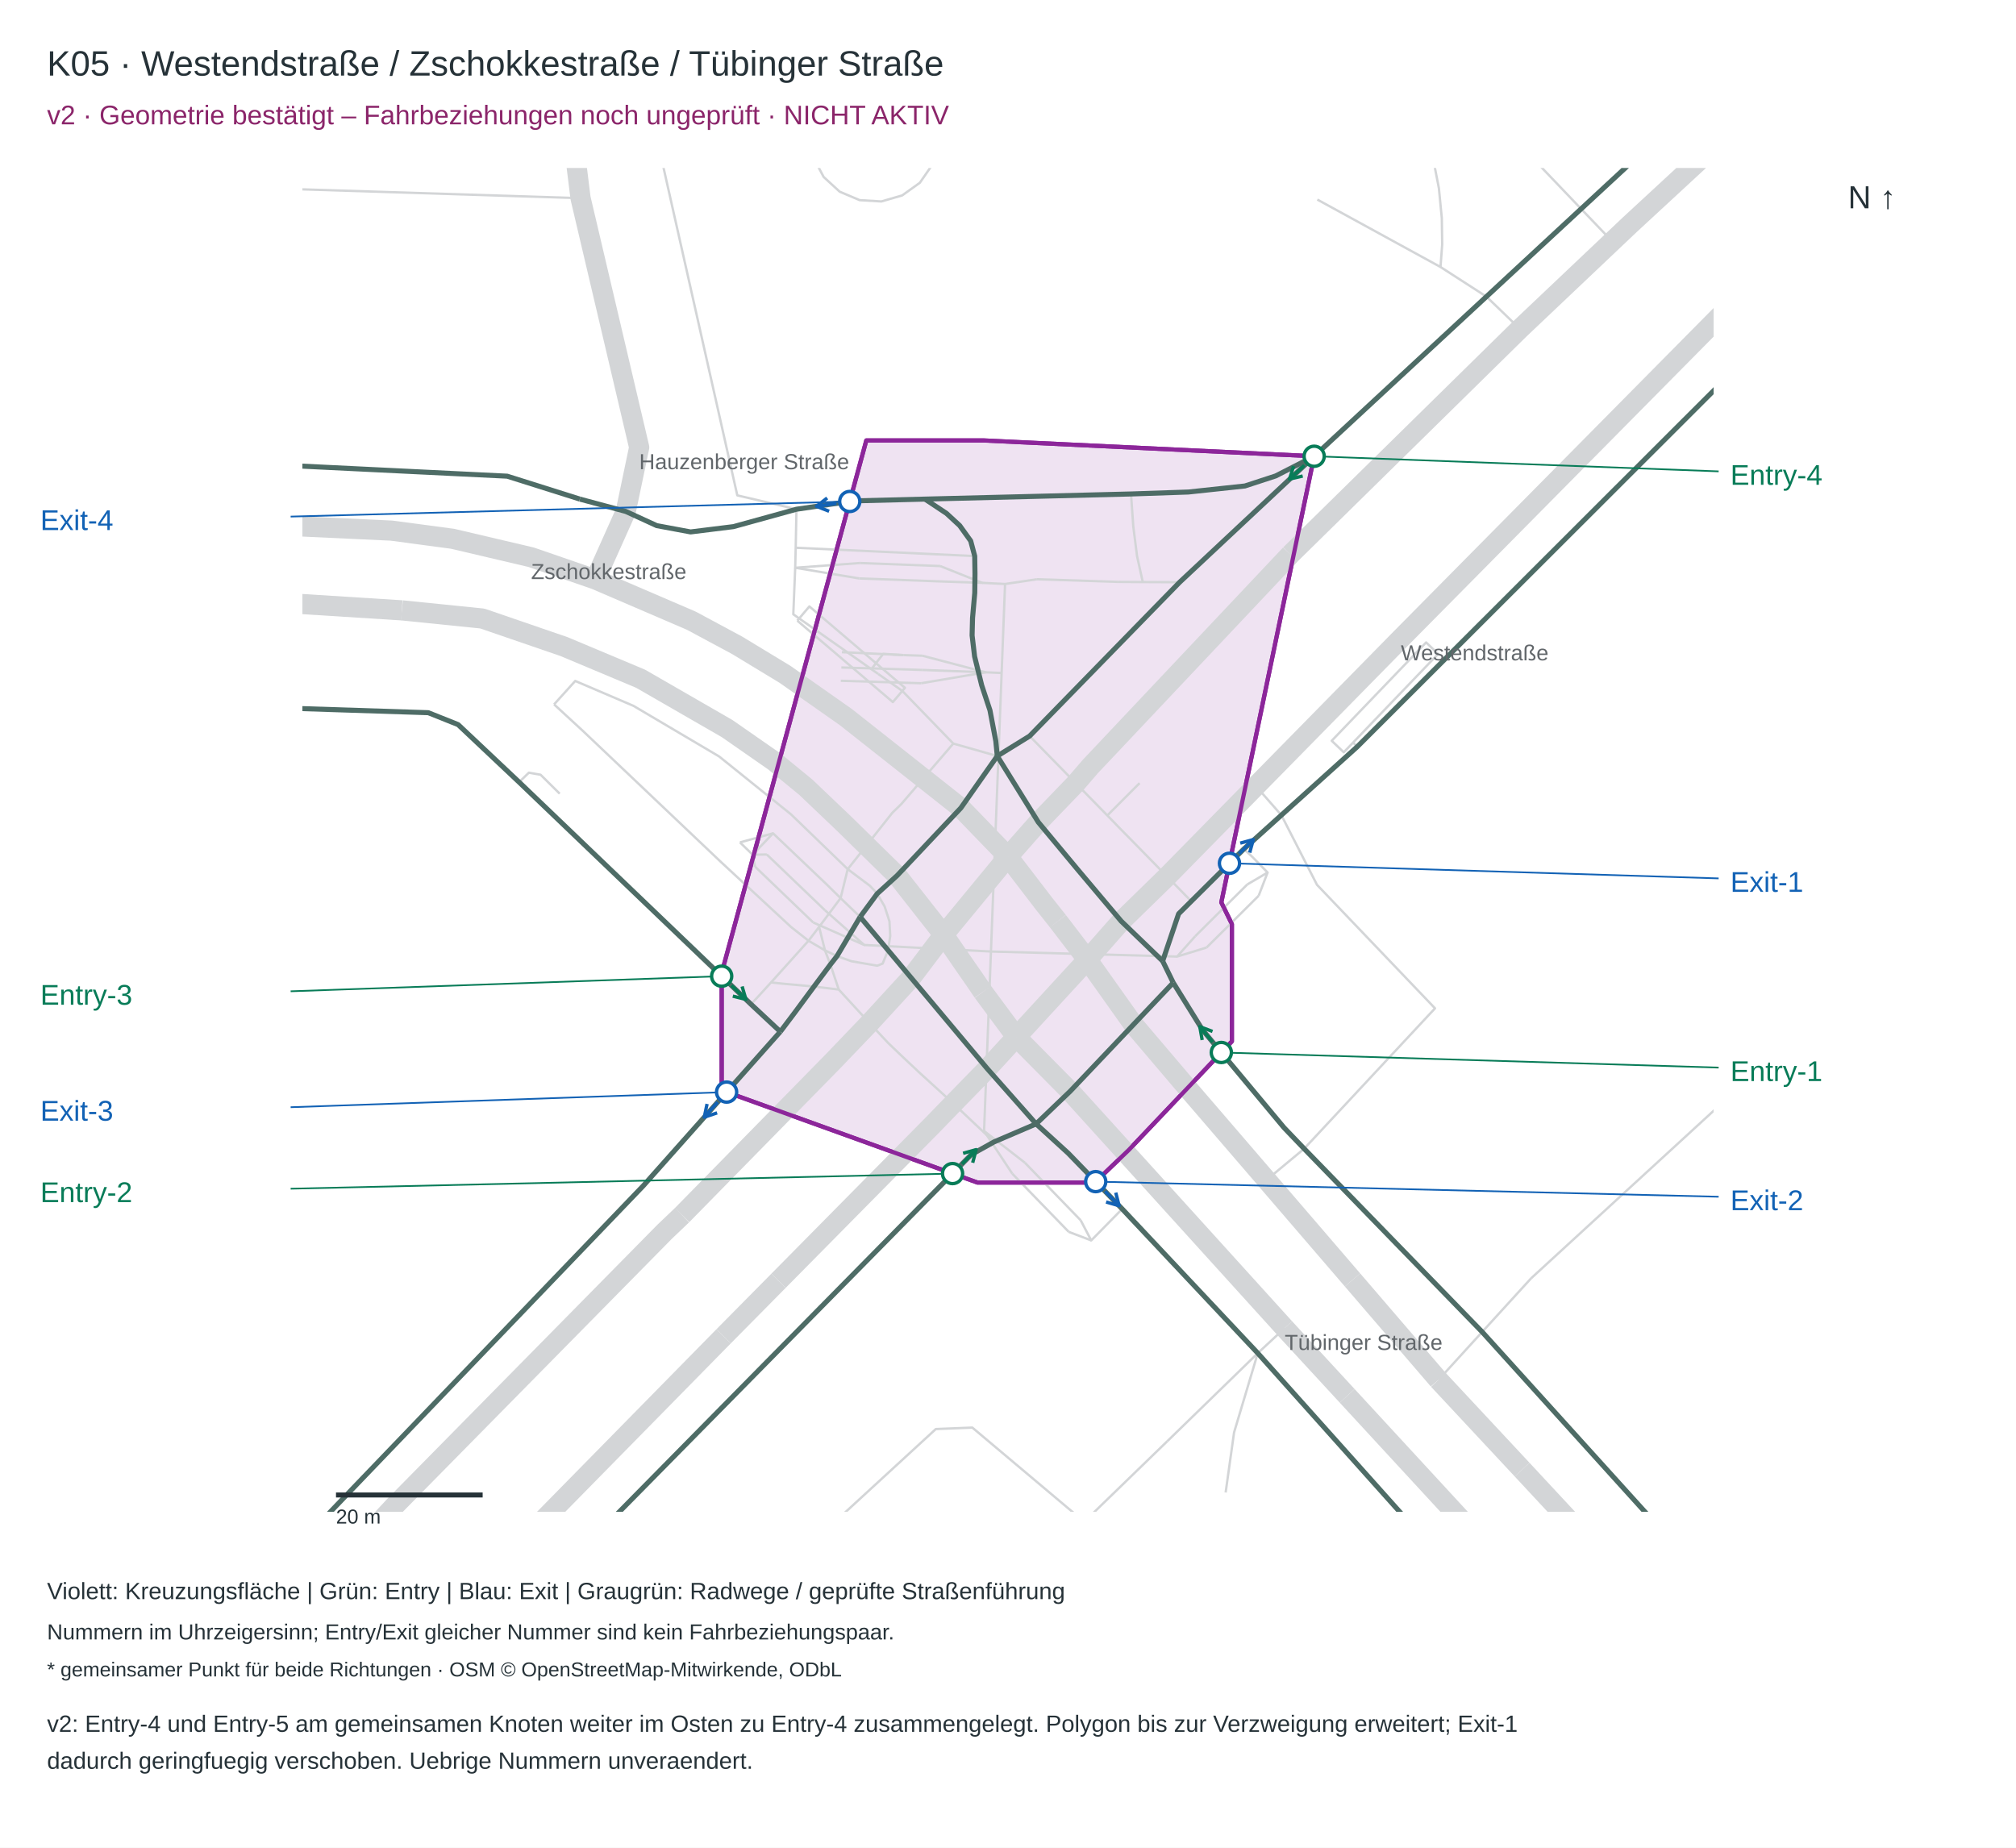
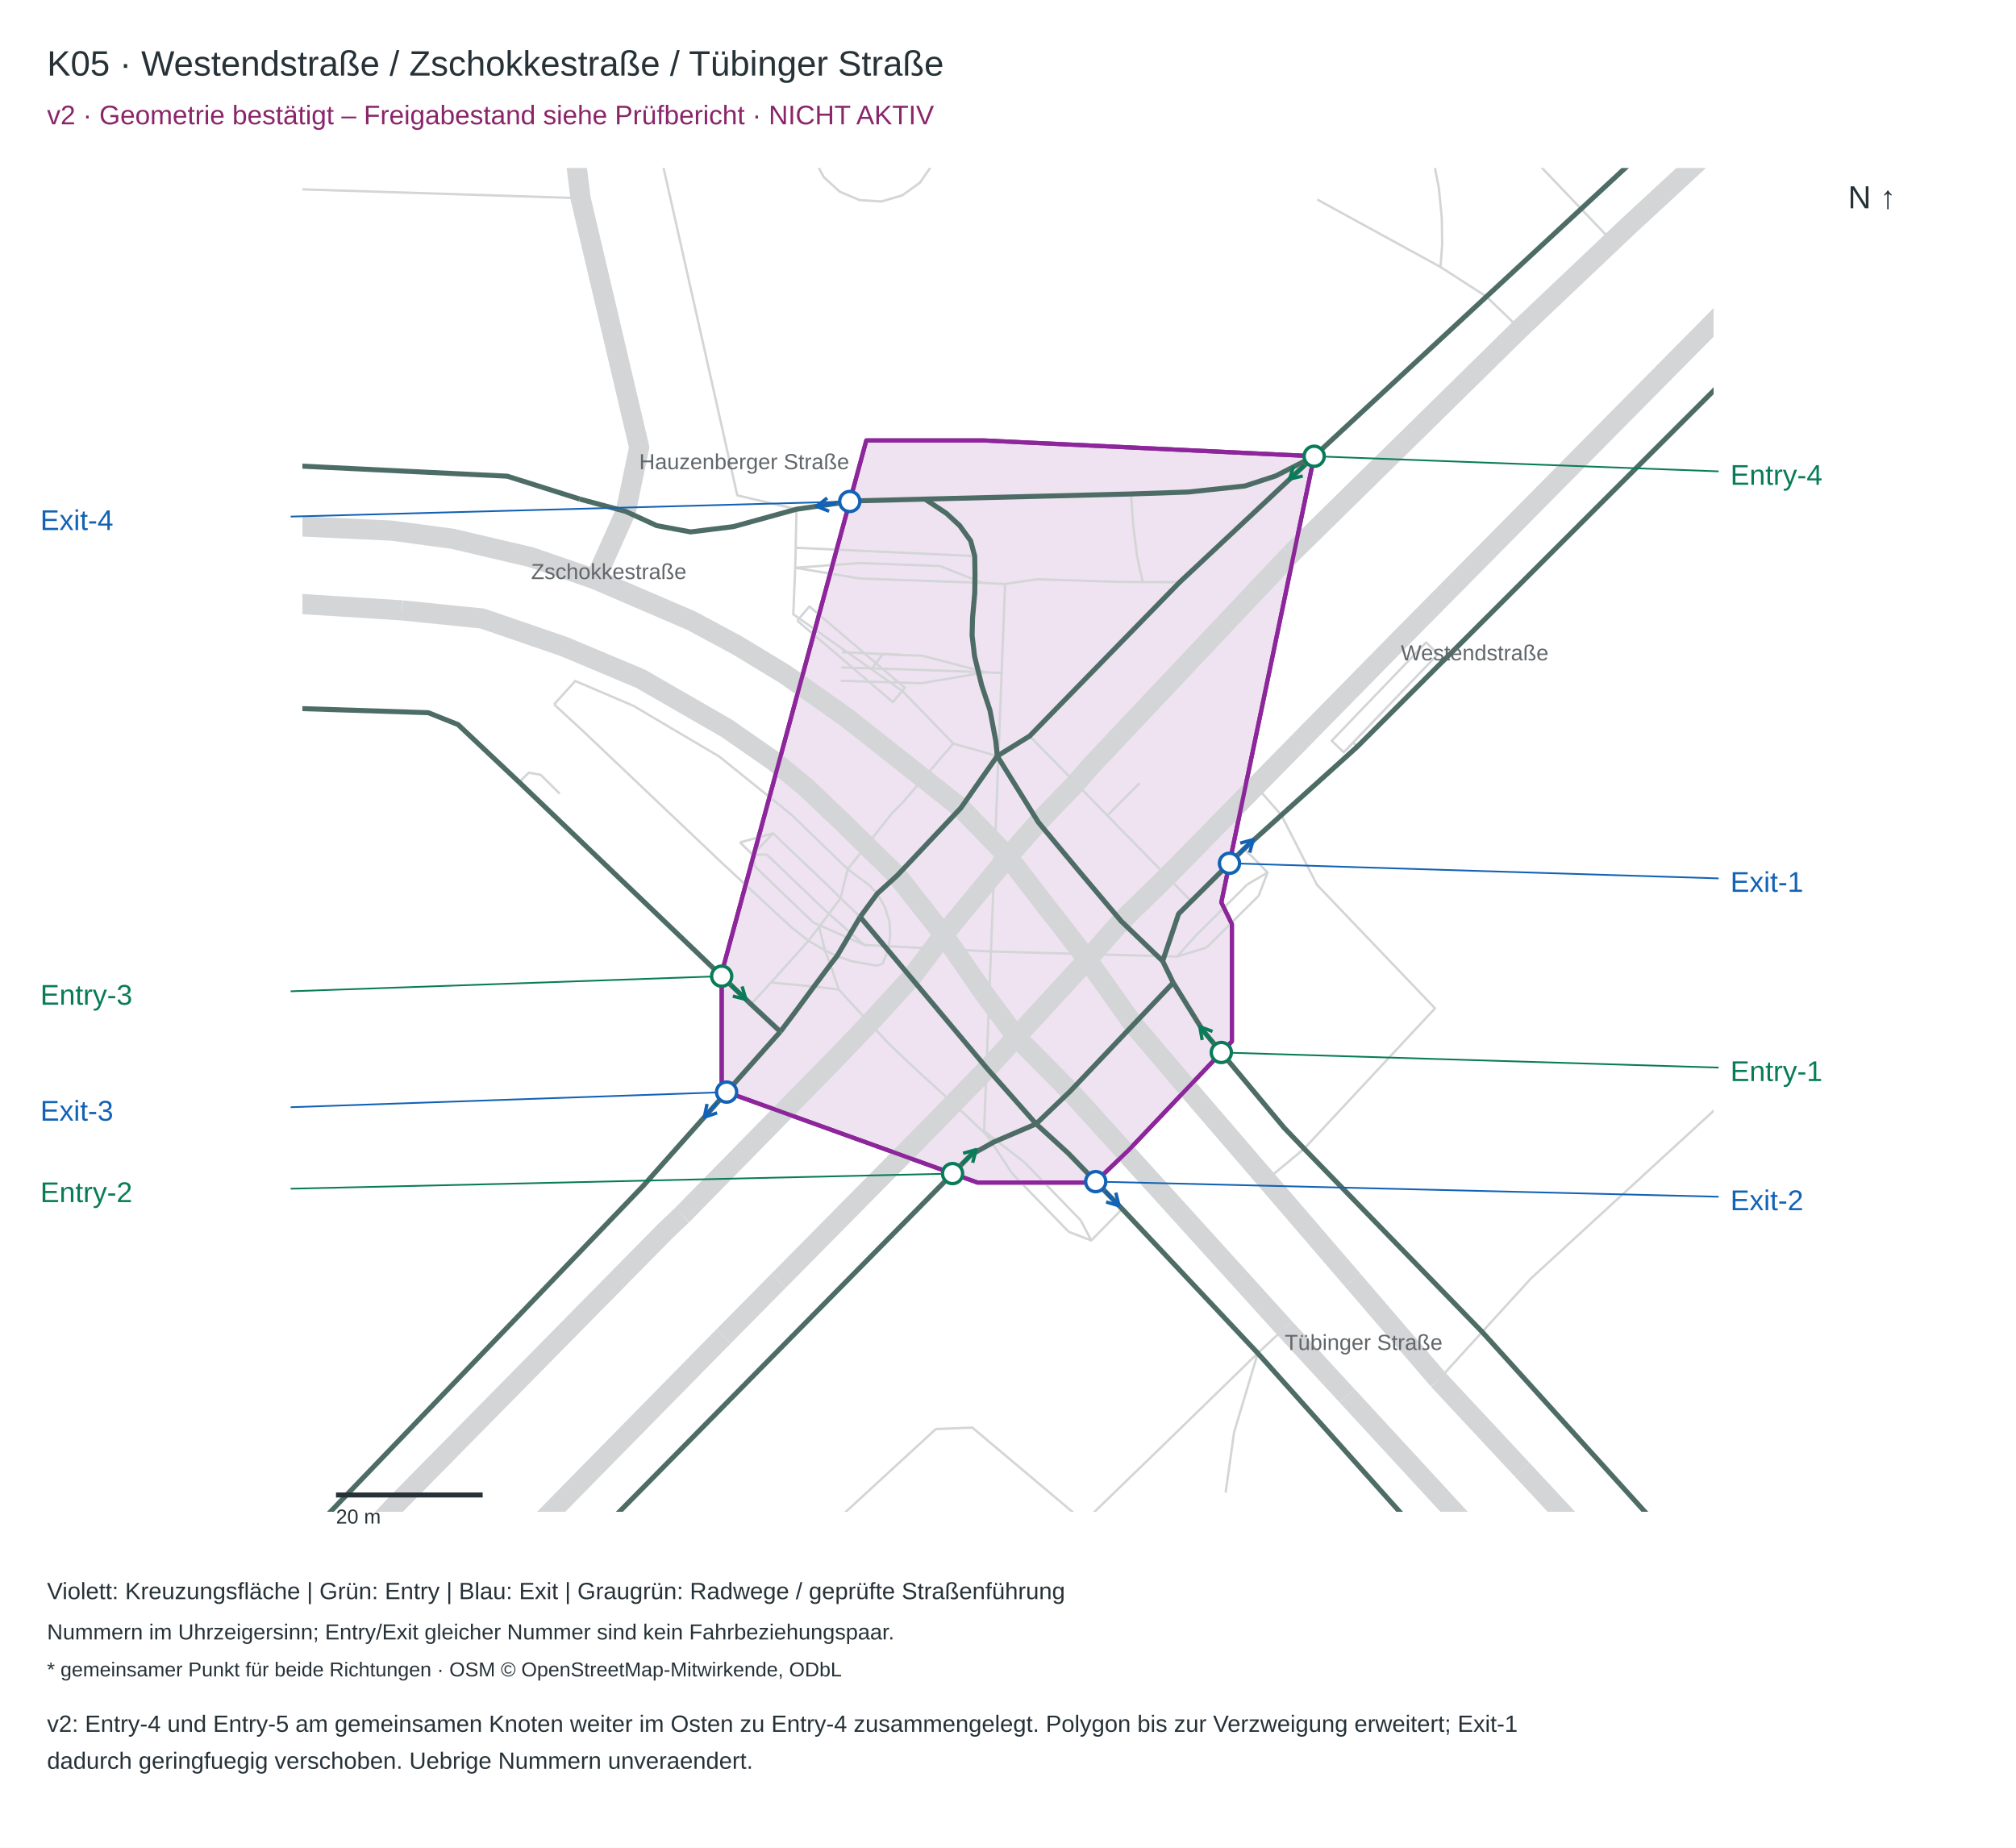
<svg xmlns="http://www.w3.org/2000/svg" width="1200" height="1100" viewBox="0 0 1200 1100">
  <rect width="1200" height="1100" fill="white" />
  <defs>
    <clipPath id="map">
      <rect x="180" y="100" width="840" height="800" />
    </clipPath>
  </defs>
  <text x="28" y="45" font-family="Arial,sans-serif" font-size="21" fill="#263238">K05 · Westendstraße / Zschokkestraße / Tübinger Straße</text>
-   <text x="28" y="74" font-family="Arial,sans-serif" font-size="16" fill="#8b256a">v2 · Geometrie bestätigt – Fahrbeziehungen noch ungeprüft · NICHT AKTIV</text>
+   <text x="28" y="74" font-family="Arial,sans-serif" font-size="16" fill="#8b256a">v2 · Geometrie bestätigt – Freigabestand siehe Prüfbericht · NICHT AKTIV</text>
  <g clip-path="url(#map)">
    <polygon points="429.57,649.09 581.81,704.0 651.65,704.0 671.89,684.61 733.27,619.94 733.27,550.1 726.98,537.23 782.24,271.62 585.5,262.21 515.66,262.21 429.57,579.26 429.57,649.09" fill="#efe3f2" stroke="#8c269a" stroke-width="2.5" stroke-linejoin="round" />
    <polyline points="735.29,1433.09 547.47,1223.09 443.44,1107.3 296.41,973.34 274.59,954.44" fill="none" stroke="#d3d5d7" stroke-width="12" stroke-linejoin="round" />
    <polyline points="533.98,521.27 561.67,556.5" fill="none" stroke="#d3d5d7" stroke-width="12" stroke-linejoin="round" />
    <polyline points="561.67,556.5 573.73,574.04 580.38,583.61 585.08,590.51" fill="none" stroke="#d3d5d7" stroke-width="12" stroke-linejoin="round" />
    <polyline points="1221.11,-52.71 1158.24,-34.83 1068.45,42.87 970.16,133.73 959.65,143.69 904.69,195.78 768.07,330.08" fill="none" stroke="#d3d5d7" stroke-width="12" stroke-linejoin="round" />
    <polyline points="-1182.83,301.89 -1128.19,303.4 -697.94,320.65 -154.62,344.07 42.38,352.33 143.91,357.33 239.21,363.36" fill="none" stroke="#d3d5d7" stroke-width="12" stroke-linejoin="round" />
    <polyline points="629.7,548.39 621.56,538.13 600.0,510.0" fill="none" stroke="#d3d5d7" stroke-width="12" stroke-linejoin="round" />
    <polyline points="600.0,510.0 561.67,556.5 542.34,582.11" fill="none" stroke="#d3d5d7" stroke-width="12" stroke-linejoin="round" />
    <polyline points="604.96,617.33 647.25,571.32 667.42,548.43 694.69,521.81 747.54,467.97 833.83,380.12 1058.17,153.31" fill="none" stroke="#d3d5d7" stroke-width="12" stroke-linejoin="round" />
    <polyline points="665.31,346.4 680.23,346.5 702.18,346.6" fill="none" stroke="#d3d5d7" stroke-width="1.4" stroke-linejoin="round" />
    <polyline points="643.26,726.46 649.55,738.46 667.97,719.71" fill="none" stroke="#d3d5d7" stroke-width="1.4" stroke-linejoin="round" />
    <polyline points="511.8,335.18 473.34,338.0 473.63,326.09 474.08,303.16" fill="none" stroke="#d3d5d7" stroke-width="1.4" stroke-linejoin="round" />
    <polyline points="593.61,450.09 567.44,442.66 537.09,411.32 522.73,401.21" fill="none" stroke="#d3d5d7" stroke-width="1.4" stroke-linejoin="round" />
    <polyline points="302.84,-345.02 223.45,-337.73 124.61,-331.8 168.07,-302.06 164.05,-75.06 158.99,112.06 24.8,106.18 -70.99,102.0 -94.53,-61.21 -54.84,-149.88 -7.95,-214.99 25.45,-233.99 38.29,-218.4 41.99,-203.58 24.8,106.18" fill="none" stroke="#d3d5d7" stroke-width="1.4" stroke-linejoin="round" />
    <polyline points="542.34,582.11 517.6,609.07 496.1,631.52 478.62,649.35 405.99,723.4" fill="none" stroke="#d3d5d7" stroke-width="12" stroke-linejoin="round" />
    <polyline points="585.08,590.51 604.96,617.33" fill="none" stroke="#d3d5d7" stroke-width="12" stroke-linejoin="round" />
    <polyline points="354.36,344.94 372.49,304.47 380.47,266.33 345.57,117.99 337.27,51.13 313.73,-137.98 302.84,-345.02 297.97,-437.19 288.34,-692.09 292.72,-771.68 330.27,-865.55 363.31,-900.14 400.47,-933.96" fill="none" stroke="#d3d5d7" stroke-width="12" stroke-linejoin="round" />
    <polyline points="764.7,790.65 748.68,805.57 694.82,857.99" fill="none" stroke="#d3d5d7" stroke-width="1.4" stroke-linejoin="round" />
    <polyline points="547.89,1000.8 480.93,948.61 481.35,920.33 557.03,850.75 578.76,849.88 645.37,905.95" fill="none" stroke="#d3d5d7" stroke-width="1.4" stroke-linejoin="round" />
    <polyline points="345.57,117.99 158.99,112.06" fill="none" stroke="#d3d5d7" stroke-width="1.4" stroke-linejoin="round" />
    <polyline points="-70.99,102.0 -155.23,98.36 -180.72,96.41" fill="none" stroke="#d3d5d7" stroke-width="1.4" stroke-linejoin="round" />
    <polyline points="473.34,338.0 472.2,365.69 475.71,368.17 518.7,398.39 522.73,401.21" fill="none" stroke="#d3d5d7" stroke-width="1.4" stroke-linejoin="round" />
    <polyline points="559.21,346.11 511.44,344.36" fill="none" stroke="#d3d5d7" stroke-width="1.4" stroke-linejoin="round" />
    <polyline points="448.01,508.83 449.44,515.93" fill="none" stroke="#d3d5d7" stroke-width="1.4" stroke-linejoin="round" />
    <polyline points="484.1,549.21 449.44,515.93" fill="none" stroke="#d3d5d7" stroke-width="1.4" stroke-linejoin="round" />
    <polyline points="309.0,465.64 314.8,460.0 321.77,461.22 333.15,472.49" fill="none" stroke="#d3d5d7" stroke-width="1.4" stroke-linejoin="round" />
    <polyline points="610.02,692.16 643.26,726.46" fill="none" stroke="#d3d5d7" stroke-width="1.4" stroke-linejoin="round" />
    <polyline points="740.38,505.43 745.37,510.05 754.52,519.43 742.45,526.52" fill="none" stroke="#d3d5d7" stroke-width="1.4" stroke-linejoin="round" />
    <polyline points="447.01,597.85 451.77,592.75 458.94,584.88 463.06,580.31 472.27,570.06 477.04,564.76 481.25,560.05 487.57,551.79 500.35,534.68 504.6,517.43" fill="none" stroke="#d3d5d7" stroke-width="1.4" stroke-linejoin="round" />
    <polyline points="511.99,545.86 500.35,534.68 492.18,526.62 460.14,496.1 448.01,508.83" fill="none" stroke="#d3d5d7" stroke-width="1.4" stroke-linejoin="round" />
    <polyline points="-249.57,257.34 -207.15,267.2 -168.08,321.57 -169.6,372.49 -170.7,400.97 -180.66,400.63" fill="none" stroke="#d3d5d7" stroke-width="1.4" stroke-linejoin="round" />
    <polyline points="1363.34,371.08 1335.81,321.28" fill="none" stroke="#d3d5d7" stroke-width="1.4" stroke-linejoin="round" />
    <polyline points="-101.86,379.68 -150.01,377.74" fill="none" stroke="#d3d5d7" stroke-width="1.4" stroke-linejoin="round" />
    <polyline points="500.8,397.37 548.76,398.83" fill="none" stroke="#d3d5d7" stroke-width="1.4" stroke-linejoin="round" />
    <polyline points="548.31,406.75 586.7,400.24 549.06,390.37" fill="none" stroke="#d3d5d7" stroke-width="1.4" stroke-linejoin="round" />
    <polyline points="617.22,344.85 665.31,346.4" fill="none" stroke="#d3d5d7" stroke-width="1.4" stroke-linejoin="round" />
    <polyline points="711.45,557.33 742.45,526.52" fill="none" stroke="#d3d5d7" stroke-width="1.4" stroke-linejoin="round" />
    <polyline points="598.25,347.66 596.21,400.63 589.85,566.46 585.76,673.31" fill="none" stroke="#d3d5d7" stroke-width="1.4" stroke-linejoin="round" />
    <polyline points="548.76,398.83 586.7,400.24 596.21,400.63" fill="none" stroke="#d3d5d7" stroke-width="1.4" stroke-linejoin="round" />
    <polyline points="500.48,405.29 548.31,406.75" fill="none" stroke="#d3d5d7" stroke-width="1.4" stroke-linejoin="round" />
    <polyline points="491.08,541.92 514.42,562.57 484.1,549.21" fill="none" stroke="#d3d5d7" stroke-width="1.4" stroke-linejoin="round" />
    <polyline points="559.63,336.98 511.8,335.18" fill="none" stroke="#d3d5d7" stroke-width="1.4" stroke-linejoin="round" />
    <polyline points="448.01,508.83 456.41,508.69" fill="none" stroke="#d3d5d7" stroke-width="1.4" stroke-linejoin="round" />
    <polyline points="-101.57,371.62 -149.62,369.72" fill="none" stroke="#d3d5d7" stroke-width="1.4" stroke-linejoin="round" />
    <polyline points="718.2,564.08 700.65,569.47 711.45,557.33" fill="none" stroke="#d3d5d7" stroke-width="1.4" stroke-linejoin="round" />
    <polyline points="559.63,336.98 584.66,346.98 559.21,346.11" fill="none" stroke="#d3d5d7" stroke-width="1.4" stroke-linejoin="round" />
    <polyline points="491.08,541.92 456.41,508.69" fill="none" stroke="#d3d5d7" stroke-width="1.4" stroke-linejoin="round" />
    <polyline points="718.2,564.08 749.2,533.27" fill="none" stroke="#d3d5d7" stroke-width="1.4" stroke-linejoin="round" />
    <polyline points="602.56,698.72 636.16,733.36" fill="none" stroke="#d3d5d7" stroke-width="1.4" stroke-linejoin="round" />
    <polyline points="473.34,338.0 511.44,344.36" fill="none" stroke="#d3d5d7" stroke-width="1.4" stroke-linejoin="round" />
    <polyline points="610.02,692.16 585.76,673.31 602.56,698.72" fill="none" stroke="#d3d5d7" stroke-width="1.4" stroke-linejoin="round" />
    <polyline points="649.55,738.46 636.16,733.36" fill="none" stroke="#d3d5d7" stroke-width="1.4" stroke-linejoin="round" />
    <polyline points="754.52,519.43 749.2,533.27" fill="none" stroke="#d3d5d7" stroke-width="1.4" stroke-linejoin="round" />
    <polyline points="764.7,790.65 801.89,830.98" fill="none" stroke="#d3d5d7" stroke-width="12" stroke-linejoin="round" />
    <polyline points="600.0,510.0 571.95,480.99 549.64,463.35 503.5,426.91 467.27,401.45 438.74,384.15 411.53,369.53 354.36,344.94 316.13,331.73 269.4,320.75 232.99,315.89 -184.55,296.45 -438.85,285.57 -787.08,270.46" fill="none" stroke="#d3d5d7" stroke-width="12" stroke-linejoin="round" />
    <polyline points="694.82,857.99 645.37,905.95 547.89,1000.8" fill="none" stroke="#d3d5d7" stroke-width="1.4" stroke-linejoin="round" />
    <polyline points="729.55,888.51 734.57,852.75 748.68,805.57" fill="none" stroke="#d3d5d7" stroke-width="1.4" stroke-linejoin="round" />
    <polyline points="647.25,571.32 629.7,548.39" fill="none" stroke="#d3d5d7" stroke-width="12" stroke-linejoin="round" />
    <polyline points="-149.62,369.72 -160.91,372.74" fill="none" stroke="#d3d5d7" stroke-width="1.4" stroke-linejoin="round" />
    <polyline points="584.66,346.98 598.25,347.66 617.22,344.85" fill="none" stroke="#d3d5d7" stroke-width="1.4" stroke-linejoin="round" />
    <polyline points="514.42,562.57 589.85,566.46 700.65,569.47" fill="none" stroke="#d3d5d7" stroke-width="1.4" stroke-linejoin="round" />
    <polyline points="460.14,496.1 440.46,501.5" fill="none" stroke="#d3d5d7" stroke-width="1.4" stroke-linejoin="round" />
    <polyline points="448.01,508.83 440.46,501.5" fill="none" stroke="#d3d5d7" stroke-width="1.4" stroke-linejoin="round" />
    <polyline points="474.57,369.48 475.71,368.17 481.77,361.03 486.24,364.82 505.12,380.9 521.4,394.8 524.87,397.76 538.65,409.47 537.09,411.32 531.45,417.97 474.57,369.48" fill="none" stroke="#d3d5d7" stroke-width="1.4" stroke-linejoin="round" />
    <polyline points="856.01,389.31 848.88,382.45 792.68,441.0 799.85,447.85 805.46,442.02 856.01,389.31" fill="none" stroke="#d3d5d7" stroke-width="1.4" stroke-linejoin="round" />
    <polyline points="501.13,388.24 537.8,389.99" fill="none" stroke="#d3d5d7" stroke-width="1.4" stroke-linejoin="round" />
    <polyline points="1095.75,1078.98 906.02,874.9" fill="none" stroke="#d3d5d7" stroke-width="12" stroke-linejoin="round" />
    <polyline points="768.07,330.08 649.06,456.26 640.4,466.32 618.06,489.5 600.0,510.0" fill="none" stroke="#d3d5d7" stroke-width="12" stroke-linejoin="round" />
    <polyline points="430.7,795.56 463.42,762.47" fill="none" stroke="#d3d5d7" stroke-width="12" stroke-linejoin="round" />
    <polyline points="239.21,363.36 287.08,368.22 335.72,384.93 381.34,404.08 432.84,433.76 461.11,453.44 479.66,468.65 502.65,490.56 515.72,503.39 533.98,521.27" fill="none" stroke="#d3d5d7" stroke-width="12" stroke-linejoin="round" />
    <polyline points="1057.81,1108.52 1040.79,1124.84 1005.08,1160.8" fill="none" stroke="#d3d5d7" stroke-width="12" stroke-linejoin="round" />
    <polyline points="329.81,419.33 342.4,405.39 377.06,420.21 428.04,450.33 470.87,484.83 504.6,517.43 517.76,527.3 522.17,532.01 526.58,539.69 529.44,548.48 529.89,557.23 528.63,565.73 525.38,573.65 522.17,574.91 506.8,572.24 498.21,569.18 491.04,565.78 481.25,560.05 470.94,551.93 429.24,513.26 346.68,434.88 329.81,419.33" fill="none" stroke="#d3d5d7" stroke-width="1.4" stroke-linejoin="round" />
    <polyline points="-169.6,372.49 -160.91,372.74" fill="none" stroke="#d3d5d7" stroke-width="1.4" stroke-linejoin="round" />
    <polyline points="-160.91,372.74 -150.01,377.74" fill="none" stroke="#d3d5d7" stroke-width="1.4" stroke-linejoin="round" />
    <polyline points="805.46,442.02 807.83,444.6" fill="none" stroke="#d3d5d7" stroke-width="1.4" stroke-linejoin="round" />
    <polyline points="709.09,536.53 694.69,521.81 681.75,508.59 676.53,503.25 670.21,496.83 666.54,493.09 662.46,488.86 659.12,485.46 656.0,482.26 640.4,466.32 612.87,438.19" fill="none" stroke="#d3d5d7" stroke-width="1.4" stroke-linejoin="round" />
    <polyline points="458.94,584.88 465.88,585.6 484.53,587.3 499.25,589.1 517.6,609.07 526.36,618.45 528.5,620.73 530.96,623.11 536.15,628.07 538.55,630.35 547.4,638.66 554.28,644.93 567.44,656.93 591.67,679.82" fill="none" stroke="#d3d5d7" stroke-width="1.4" stroke-linejoin="round" />
    <polyline points="753.9,702.46 776.28,683.85 854.17,600.28 783.93,526.76 762.72,485.27 747.54,467.97" fill="none" stroke="#d3d5d7" stroke-width="1.4" stroke-linejoin="round" />
    <polyline points="383.97,-877.11 365.36,-856.22 353.29,-834.6 337.95,-786.98 356.79,-436.56 383.64,49.62 438.87,294.9 474.08,303.16" fill="none" stroke="#d3d5d7" stroke-width="1.4" stroke-linejoin="round" />
    <polyline points="856.21,821.5 882.25,792.93 911.37,761.01" fill="none" stroke="#d3d5d7" stroke-width="1.4" stroke-linejoin="round" />
    <polyline points="518.7,398.39 521.4,394.8 525.71,389.26 529.05,389.45 531.64,389.65 537.8,389.99" fill="none" stroke="#d3d5d7" stroke-width="1.4" stroke-linejoin="round" />
    <polyline points="549.06,390.37 537.8,389.99" fill="none" stroke="#d3d5d7" stroke-width="1.4" stroke-linejoin="round" />
    <polyline points="659.12,485.46 678.34,466.22" fill="none" stroke="#d3d5d7" stroke-width="1.4" stroke-linejoin="round" />
    <polyline points="499.25,589.1 494.29,574.19 491.04,565.78 487.57,551.79" fill="none" stroke="#d3d5d7" stroke-width="1.4" stroke-linejoin="round" />
    <polyline points="904.69,195.78 884.78,176.58 857.44,158.95 784.12,118.81" fill="none" stroke="#d3d5d7" stroke-width="1.4" stroke-linejoin="round" />
    <polyline points="1051.58,-230.88 1009.07,-192.89 807.31,-15.78 941.14,124.35 959.65,143.69" fill="none" stroke="#d3d5d7" stroke-width="1.4" stroke-linejoin="round" />
    <polyline points="1234.9,885.35 1253.09,895.55" fill="none" stroke="#d3d5d7" stroke-width="1.4" stroke-linejoin="round" />
    <polyline points="1253.09,895.55 1271.73,914.5 1305.62,948.51" fill="none" stroke="#d3d5d7" stroke-width="1.4" stroke-linejoin="round" />
    <polyline points="1234.9,885.35 1220.56,834.86 1139.24,727.48 1176.66,697.5 1118.81,613.98 1054.02,630.06 911.37,761.01" fill="none" stroke="#d3d5d7" stroke-width="1.4" stroke-linejoin="round" />
    <polyline points="1082.84,1014.69 1152.3,917.13 1234.9,885.35" fill="none" stroke="#d3d5d7" stroke-width="1.4" stroke-linejoin="round" />
    <polyline points="1427.35,366.52 1411.69,376.72 1363.34,371.08 1326.93,406.21 1308.9,419.48 1290.44,437.55 1269.24,459.81 1250.56,479.24 1182.66,538.96 1118.81,613.98" fill="none" stroke="#d3d5d7" stroke-width="1.4" stroke-linejoin="round" />
    <polyline points="1250.56,479.24 1211.61,474.97" fill="none" stroke="#d3d5d7" stroke-width="1.4" stroke-linejoin="round" />
    <polyline points="1269.24,459.81 1232.72,452.81" fill="none" stroke="#d3d5d7" stroke-width="1.4" stroke-linejoin="round" />
    <polyline points="1290.44,437.55 1254.42,431.67" fill="none" stroke="#d3d5d7" stroke-width="1.4" stroke-linejoin="round" />
    <polyline points="1308.9,419.48 1274.04,413.02" fill="none" stroke="#d3d5d7" stroke-width="1.4" stroke-linejoin="round" />
    <polyline points="1326.93,406.21 1276.34,386.97" fill="none" stroke="#d3d5d7" stroke-width="1.4" stroke-linejoin="round" />
    <polyline points="857.44,158.95 858.45,145.54 858.22,129.84 856.47,111.96 852.8,93.25 844.41,79.6 832.67,69.49 818.14,60.07 801.89,55.26 786.04,53.56 768.4,53.85 750.53,55.35" fill="none" stroke="#d3d5d7" stroke-width="1.4" stroke-linejoin="round" />
    <polyline points="558.3,85.72 554.89,98.16 547.53,108.8 537.03,116.33 524.61,119.93 511.7,119.15 499.8,114.1 490.27,105.35 484.23,93.93 482.35,81.11 484.88,68.47 490.82,58.17 499.57,50.25 510.37,45.39 522.14,44.08 533.75,46.46 544.06,52.29 552.07,60.99 557.29,72.8 558.3,85.72" fill="none" stroke="#d3d5d7" stroke-width="1.4" stroke-linejoin="round" />
    <polyline points="510.37,45.39 469.58,46.75 383.64,49.62 337.27,51.13" fill="none" stroke="#d3d5d7" stroke-width="1.4" stroke-linejoin="round" />
    <polyline points="482.35,81.11 479.69,68.38 474.93,56.28 469.58,46.75" fill="none" stroke="#d3d5d7" stroke-width="1.4" stroke-linejoin="round" />
    <polyline points="473.63,326.09 580.19,331.05" fill="none" stroke="#d3d5d7" stroke-width="1.4" stroke-linejoin="round" />
    <polyline points="673.22,294.07 674.58,313.41 676.82,331.1 680.23,346.5" fill="none" stroke="#d3d5d7" stroke-width="1.4" stroke-linejoin="round" />
    <polyline points="467.76,1386.3 459.85,1369.88 457.58,1358.6 459.56,1336.84 463.51,1322.11 547.47,1223.09" fill="none" stroke="#d3d5d7" stroke-width="1.4" stroke-linejoin="round" />
    <polyline points="1176.66,697.5 1206.2,662.67 1182.66,538.96" fill="none" stroke="#d3d5d7" stroke-width="1.4" stroke-linejoin="round" />
    <polyline points="1152.3,917.13 1130.09,839.24 1094.0,804.89 1088.36,775.29 1139.24,727.48" fill="none" stroke="#d3d5d7" stroke-width="1.4" stroke-linejoin="round" />
    <polyline points="1058.17,153.31 1175.0,35.24 1200.04,7.15 1221.11,-52.71" fill="none" stroke="#d3d5d7" stroke-width="12" stroke-linejoin="round" />
    <polyline points="604.96,617.33 636.97,649.69 764.7,790.65" fill="none" stroke="#d3d5d7" stroke-width="12" stroke-linejoin="round" />
    <polyline points="805.07,761.98 753.9,702.46 705.52,646.24 674.68,609.95 647.25,571.32" fill="none" stroke="#d3d5d7" stroke-width="12" stroke-linejoin="round" />
    <polyline points="856.21,821.5 805.07,761.98" fill="none" stroke="#d3d5d7" stroke-width="12" stroke-linejoin="round" />
    <polyline points="906.02,874.9 856.21,821.5" fill="none" stroke="#d3d5d7" stroke-width="12" stroke-linejoin="round" />
    <polyline points="1095.75,1078.98 1057.81,1108.52" fill="none" stroke="#d3d5d7" stroke-width="12" stroke-linejoin="round" />
    <polyline points="463.42,762.47 555.06,669.71 567.44,656.93 587.65,636.19 604.96,617.33" fill="none" stroke="#d3d5d7" stroke-width="12" stroke-linejoin="round" />
    <polyline points="274.59,954.44 430.7,795.56" fill="none" stroke="#d3d5d7" stroke-width="12" stroke-linejoin="round" />
    <polyline points="-1018.29,2526.78 -979.12,2473.96 -821.26,2262.26 -784.88,2213.43 -615.19,1991.13 -290.65,1566.76 -109.77,1352.43 3.53,1234.7 24.22,1213.66 274.59,954.44" fill="none" stroke="#d3d5d7" stroke-width="12" stroke-linejoin="round" />
    <polyline points="405.99,723.4 395.64,733.27 234.8,896.52 -57.56,1209.68 -130.53,1287.86 -144.5,1302.14 -338.87,1529.2 -573.65,1837.06" fill="none" stroke="#d3d5d7" stroke-width="12" stroke-linejoin="round" />
    <polyline points="801.89,830.98 1057.81,1108.52 1205.36,1268.33 1227.18,1291.45" fill="none" stroke="#d3d5d7" stroke-width="12" stroke-linejoin="round" />
    <polyline points="1161.93,1153.07 1136.16,1124.16 1095.75,1078.98" fill="none" stroke="#d3d5d7" stroke-width="12" stroke-linejoin="round" />
    <polyline points="1005.08,1160.8 735.29,1433.09" fill="none" stroke="#d3d5d7" stroke-width="12" stroke-linejoin="round" />
    <polyline points="504.6,517.43 515.72,503.39 531.12,483.91 536.51,478.66 549.64,463.35 567.44,442.66" fill="none" stroke="#d3d5d7" stroke-width="1.4" stroke-linejoin="round" />
    <polyline points="1063.81,1150.25 1040.33,1151.96 1014.23,1167.21 942.47,1244.18 844.21,1345.05 740.25,1453.79 732.73,1462.05 715.9,1480.03 649.94,1550.34 595.01,1609.03 564.36,1643.67 461.73,1757.37 444.38,1776.56 432.06,1790.27 252.28,2009.01 231.43,2034.38 227.83,2038.99 80.19,2227.13 65.11,2246.37 57.07,2256.62 54.31,2260.17 -23.38,2359.48" fill="none" stroke="#d3d5d7" stroke-width="1.4" stroke-linejoin="round" />
    <polyline points="511.99,545.86 498.21,569.18 494.29,574.19 484.53,587.3 473.18,602.66 464.49,614.17" fill="none" stroke="#4e6c66" stroke-width="3" stroke-linejoin="round" />
    <polyline points="1158.24,-34.83 1200.04,7.15 1223.55,29.21 1430.82,252.28 1484.46,310.01 1895.38,752.17 1953.81,816.5 2028.62,892.69 2056.45,921.01 2194.1,1075.43 2287.65,1177.9 2361.52,1259.09 2425.15,1329.01 2437.53,1342.42 2483.06,1391.79 2495.77,1405.54 2559.78,1476.04 2586.08,1505.05 2651.68,1576.33 2706.19,1632.6 2841.77,1771.66 2921.22,1846.68 2973.17,1904.45 3000.64,1943.56 3040.42,1988.75" fill="none" stroke="#4e6c66" stroke-width="3" stroke-linejoin="round" />
    <polyline points="1124.94,1060.95 1095.75,1078.98" fill="none" stroke="#4e6c66" stroke-width="3" stroke-linejoin="round" />
    <polyline points="616.73,669.08 635.83,686.52 667.97,719.71 748.68,805.57 892.04,965.86 1040.79,1124.84 1063.81,1150.25 1186.64,1285.77 1207.88,1309.19 1385.07,1504.37 1598.12,1734.88 1827.83,1986.91 1972.98,2144.53 2119.84,2306.72 2220.11,2417.16 2267.26,2473.47 2310.26,2534.06 2313.04,2541.45" fill="none" stroke="#4e6c66" stroke-width="3" stroke-linejoin="round" />
    <polyline points="2438.38,2435.19 2432.12,2433.87 2423.39,2429.11 2404.68,2416.04 2297.54,2328.05 2224.48,2257.3 2150.81,2179.85 2002.0,2017.76 1859.35,1861.5 1791.51,1786.96 1699.06,1689.1 1646.01,1630.07 1634.11,1616.8 1464.42,1431.29 1325.08,1280.04 1187.23,1129.17 1177.86,1118.87 1162.65,1102.25 1124.94,1060.95 1082.84,1014.69 882.25,792.93 776.28,683.85 764.28,671.31 715.8,613.15 698.35,585.02" fill="none" stroke="#4e6c66" stroke-width="3" stroke-linejoin="round" />
    <polyline points="593.61,450.09 571.95,480.99 533.98,521.27 522.17,532.01 511.99,545.86" fill="none" stroke="#4e6c66" stroke-width="3" stroke-linejoin="round" />
    <polyline points="692.06,572.15 701.56,544.01 709.09,536.53 740.38,505.43 762.72,485.27 807.83,444.6 1223.55,29.21 1258.34,-11.89 1286.91,-42.02" fill="none" stroke="#4e6c66" stroke-width="3" stroke-linejoin="round" />
    <polyline points="593.61,450.09 592.74,441.2 589.27,422.88 584.34,407.96 580.12,390.81 578.63,378.28 578.89,367.93 580.22,352.96 580.35,341.54 580.19,331.05 577.79,322.01 571.24,312.88 563.39,305.64 550.58,297.13" fill="none" stroke="#4e6c66" stroke-width="3" stroke-linejoin="round" />
    <polyline points="1216.15,-130.45 1178.86,-96.29 1136.48,-56.64 941.14,124.35 884.78,176.58 782.24,271.62" fill="none" stroke="#4e6c66" stroke-width="3" stroke-linejoin="round" />
    <polyline points="-1125.11,364.28 -937.25,374.34 -369.29,400.04 -301.58,403.06 -264.48,391.25 -196.35,393.19 -155.11,413.84 -101.41,416.47 -58.93,414.13 254.94,424.29 272.68,431.38 309.0,465.64 447.01,597.85 464.49,614.17" fill="none" stroke="#4e6c66" stroke-width="3" stroke-linejoin="round" />
    <polyline points="1136.48,-56.64 1158.24,-34.83" fill="none" stroke="#4e6c66" stroke-width="3" stroke-linejoin="round" />
    <polyline points="782.24,271.62 702.18,346.6 612.87,438.19 593.61,450.09" fill="none" stroke="#4e6c66" stroke-width="3" stroke-linejoin="round" />
    <polyline points="616.73,669.08 636.97,649.69 674.68,609.95 698.35,585.02" fill="none" stroke="#4e6c66" stroke-width="3" stroke-linejoin="round" />
    <polyline points="464.49,614.17 382.87,705.96 -82.82,1191.31 -155.56,1267.11 -193.47,1305.98 -320.45,1452.67 -384.17,1528.57 -538.56,1727.1 -682.08,1915.67 -695.77,1933.65 -713.96,1956.49 -735.95,1987.73 -899.83,2208.08 -1077.8,2439.56" fill="none" stroke="#4e6c66" stroke-width="3" stroke-linejoin="round" />
    <polyline points="-743.44,-2101.07 -725.73,-2103.84 -704.81,-2093.63 -693.72,-2081.78 -639.34,-2023.71 -365.98,-1731.74 -99.95,-1431.37 -53.9,-1382.29 -34.99,-1360.04 -19.46,-1332.68 9.17,-1282.2 67.25,-1217.67 174.0,-1103.2 363.31,-900.14 383.97,-877.11 405.63,-852.92 451.64,-801.61 733.37,-487.24 825.69,-386.37 887.6,-320.67 934.68,-270.77 1009.07,-192.89 1136.48,-56.64" fill="none" stroke="#4e6c66" stroke-width="3" stroke-linejoin="round" />
    <polyline points="698.35,585.02 692.06,572.15" fill="none" stroke="#4e6c66" stroke-width="3" stroke-linejoin="round" />
    <polyline points="692.06,572.15 667.42,548.43 641.54,517.73 618.06,489.5 593.61,450.09" fill="none" stroke="#4e6c66" stroke-width="3" stroke-linejoin="round" />
    <polyline points="511.99,545.86 528.63,565.73 542.34,582.11 560.24,603.48 587.65,636.19 616.73,669.08" fill="none" stroke="#4e6c66" stroke-width="3" stroke-linejoin="round" />
    <polyline points="-592.65,2006.54 -508.14,1902.07 -266.14,1584.98 -98.52,1401.46 30.67,1260.26 50.94,1239.46 296.41,973.34 578.14,687.35 591.67,679.82 616.73,669.08" fill="none" stroke="#4e6c66" stroke-width="3" stroke-linejoin="round" />
    <polyline points="345.15,297.13 301.89,283.48 -27.6,267.35 -118.92,281.1 -161.56,279.2 -183.74,278.23 -218.92,276.92 -318.96,273.13 -362.96,254.23 -971.73,228.57 -1058.44,224.93 -1124.43,222.94" fill="none" stroke="#4e6c66" stroke-width="3" stroke-linejoin="round" />
    <polyline points="782.24,271.62 759.35,283.33 741.03,289.31 707.37,292.91 673.22,294.07 550.58,297.13 508.1,298.2 474.08,303.16 436.6,313.51 411.05,316.67 390.91,312.92 372.49,304.47 345.15,297.13" fill="none" stroke="#4e6c66" stroke-width="3" stroke-linejoin="round" />
    <polyline points="429.57,649.09 581.81,704.0 651.65,704.0 671.89,684.61 733.27,619.94 733.27,550.1 726.98,537.23 782.24,271.62 585.5,262.21 515.66,262.21 429.57,579.26 429.57,649.09" fill="none" stroke="#8c269a" stroke-width="2.5" stroke-linejoin="round" />
  </g>
  <text x="833.83" y="393.12" font-family="Arial,sans-serif" font-size="13" fill="#62676b">Westendstraße</text>
  <text x="380.47" y="279.33" font-family="Arial,sans-serif" font-size="13" fill="#62676b">Hauzenberger Straße</text>
  <text x="764.7" y="803.65" font-family="Arial,sans-serif" font-size="13" fill="#62676b">Tübinger Straße</text>
  <text x="316.13" y="344.73" font-family="Arial,sans-serif" font-size="13" fill="#62676b">Zschokkestraße</text>
  <polyline points="782.24,271.62 1023,280.62" fill="none" stroke="#087c58" stroke-width="1" stroke-linejoin="round" />
  <circle cx="782.24" cy="271.62" r="6" fill="#ffffff" stroke="#087c58" stroke-width="2" />
  <text x="1030" y="288.62" font-family="Arial,sans-serif" font-size="17" fill="#087c58">Entry-4</text>
  <polyline points="776.373,277.058 767.572,285.216" fill="none" stroke="#087c58" stroke-width="2" stroke-linejoin="round" />
  <polyline points="769.987,277.524 767.572,285.216 775.425,283.391" fill="none" stroke="#087c58" stroke-width="2" stroke-linejoin="round" />
  <polyline points="731.83,513.93 1023,522.93" fill="none" stroke="#1262b5" stroke-width="1" stroke-linejoin="round" />
  <circle cx="731.83" cy="513.93" r="6" fill="#ffffff" stroke="#1262b5" stroke-width="2" />
  <text x="1030" y="530.93" font-family="Arial,sans-serif" font-size="17" fill="#1262b5">Exit-1</text>
  <polyline points="737.505,508.291 746.016,499.832" fill="none" stroke="#1262b5" stroke-width="2" stroke-linejoin="round" />
  <polyline points="743.871,507.604 746.016,499.832 738.232,501.929" fill="none" stroke="#1262b5" stroke-width="2" stroke-linejoin="round" />
  <polyline points="726.98,626.57 1023,635.57" fill="none" stroke="#087c58" stroke-width="1" stroke-linejoin="round" />
  <circle cx="726.98" cy="626.57" r="6" fill="#ffffff" stroke="#087c58" stroke-width="2" />
  <text x="1030" y="643.57" font-family="Arial,sans-serif" font-size="17" fill="#087c58">Entry-1</text>
  <polyline points="721.858,620.425 714.174,611.207" fill="none" stroke="#087c58" stroke-width="2" stroke-linejoin="round" />
  <polyline points="721.729,614.023 714.174,611.207 715.584,619.145" fill="none" stroke="#087c58" stroke-width="2" stroke-linejoin="round" />
  <polyline points="652.22,703.45 1023,712.45" fill="none" stroke="#1262b5" stroke-width="1" stroke-linejoin="round" />
  <circle cx="652.22" cy="703.45" r="6" fill="#ffffff" stroke="#1262b5" stroke-width="2" />
  <text x="1030" y="720.45" font-family="Arial,sans-serif" font-size="17" fill="#1262b5">Exit-2</text>
  <polyline points="657.785,709.197 666.133,717.818" fill="none" stroke="#1262b5" stroke-width="2" stroke-linejoin="round" />
  <polyline points="658.39,715.572 666.133,717.818 664.137,710.006" fill="none" stroke="#1262b5" stroke-width="2" stroke-linejoin="round" />
  <polyline points="505.8,298.54 173,307.54" fill="none" stroke="#1262b5" stroke-width="1" stroke-linejoin="round" />
  <circle cx="505.8" cy="298.54" r="6" fill="#ffffff" stroke="#1262b5" stroke-width="2" />
  <text x="24" y="315.54" font-family="Arial,sans-serif" font-size="17" fill="#1262b5">Exit-4</text>
  <polyline points="497.884,299.693 486.009,301.423" fill="none" stroke="#1262b5" stroke-width="2" stroke-linejoin="round" />
  <polyline points="492.359,296.456 486.009,301.423 493.513,304.372" fill="none" stroke="#1262b5" stroke-width="2" stroke-linejoin="round" />
  <polyline points="429.57,581.14 173,590.14" fill="none" stroke="#087c58" stroke-width="1" stroke-linejoin="round" />
  <circle cx="429.57" cy="581.14" r="6" fill="#ffffff" stroke="#087c58" stroke-width="2" />
  <text x="24" y="598.14" font-family="Arial,sans-serif" font-size="17" fill="#087c58">Entry-3</text>
  <polyline points="435.347,586.674 444.012,594.975" fill="none" stroke="#087c58" stroke-width="2" stroke-linejoin="round" />
  <polyline points="436.19,593.021 444.012,594.975 441.725,587.244" fill="none" stroke="#087c58" stroke-width="2" stroke-linejoin="round" />
  <polyline points="432.5,650.15 173,659.15" fill="none" stroke="#1262b5" stroke-width="1" stroke-linejoin="round" />
  <circle cx="432.5" cy="650.15" r="6" fill="#ffffff" stroke="#1262b5" stroke-width="2" />
  <text x="24" y="667.15" font-family="Arial,sans-serif" font-size="17" fill="#1262b5">Exit-3</text>
  <polyline points="427.184,656.128 419.21,665.095" fill="none" stroke="#1262b5" stroke-width="2" stroke-linejoin="round" />
  <polyline points="420.872,657.206 419.21,665.095 426.85,662.523" fill="none" stroke="#1262b5" stroke-width="2" stroke-linejoin="round" />
  <polyline points="567.0,698.66 173,707.66" fill="none" stroke="#087c58" stroke-width="1" stroke-linejoin="round" />
  <circle cx="567.0" cy="698.66" r="6" fill="#ffffff" stroke="#087c58" stroke-width="2" />
  <text x="24" y="715.66" font-family="Arial,sans-serif" font-size="17" fill="#087c58">Entry-2</text>
  <polyline points="572.614,692.961 581.036,684.412" fill="none" stroke="#087c58" stroke-width="2" stroke-linejoin="round" />
  <polyline points="578.973,692.206 581.036,684.412 573.273,686.592" fill="none" stroke="#087c58" stroke-width="2" stroke-linejoin="round" />
  <text x="1100" y="124" font-family="Arial,sans-serif" font-size="19" fill="#263238">N ↑</text>
  <polyline points="200,890 287.296,890" fill="none" stroke="#263238" stroke-width="3" stroke-linejoin="round" />
  <text x="200" y="907" font-family="Arial,sans-serif" font-size="12" fill="#263238">20 m</text>
  <text x="28" y="952" font-family="Arial,sans-serif" font-size="14" fill="#263238">Violett: Kreuzungsfläche  |  Grün: Entry  |  Blau: Exit  |  Graugrün: Radwege / geprüfte Straßenführung</text>
  <text x="28" y="976" font-family="Arial,sans-serif" font-size="13" fill="#263238">Nummern im Uhrzeigersinn; Entry/Exit gleicher Nummer sind kein Fahrbeziehungspaar.</text>
  <text x="28" y="998" font-family="Arial,sans-serif" font-size="12" fill="#263238">* gemeinsamer Punkt für beide Richtungen · OSM © OpenStreetMap-Mitwirkende, ODbL</text>
  <text x="28" y="1031" font-family="Arial,sans-serif" font-size="14" fill="#263238">v2: Entry-4 und Entry-5 am gemeinsamen Knoten weiter im Osten zu Entry-4 zusammengelegt. Polygon bis zur Verzweigung erweitert; Exit-1</text>
  <text x="28" y="1053" font-family="Arial,sans-serif" font-size="14" fill="#263238">dadurch geringfuegig verschoben. Uebrige Nummern unveraendert.</text>
</svg>
